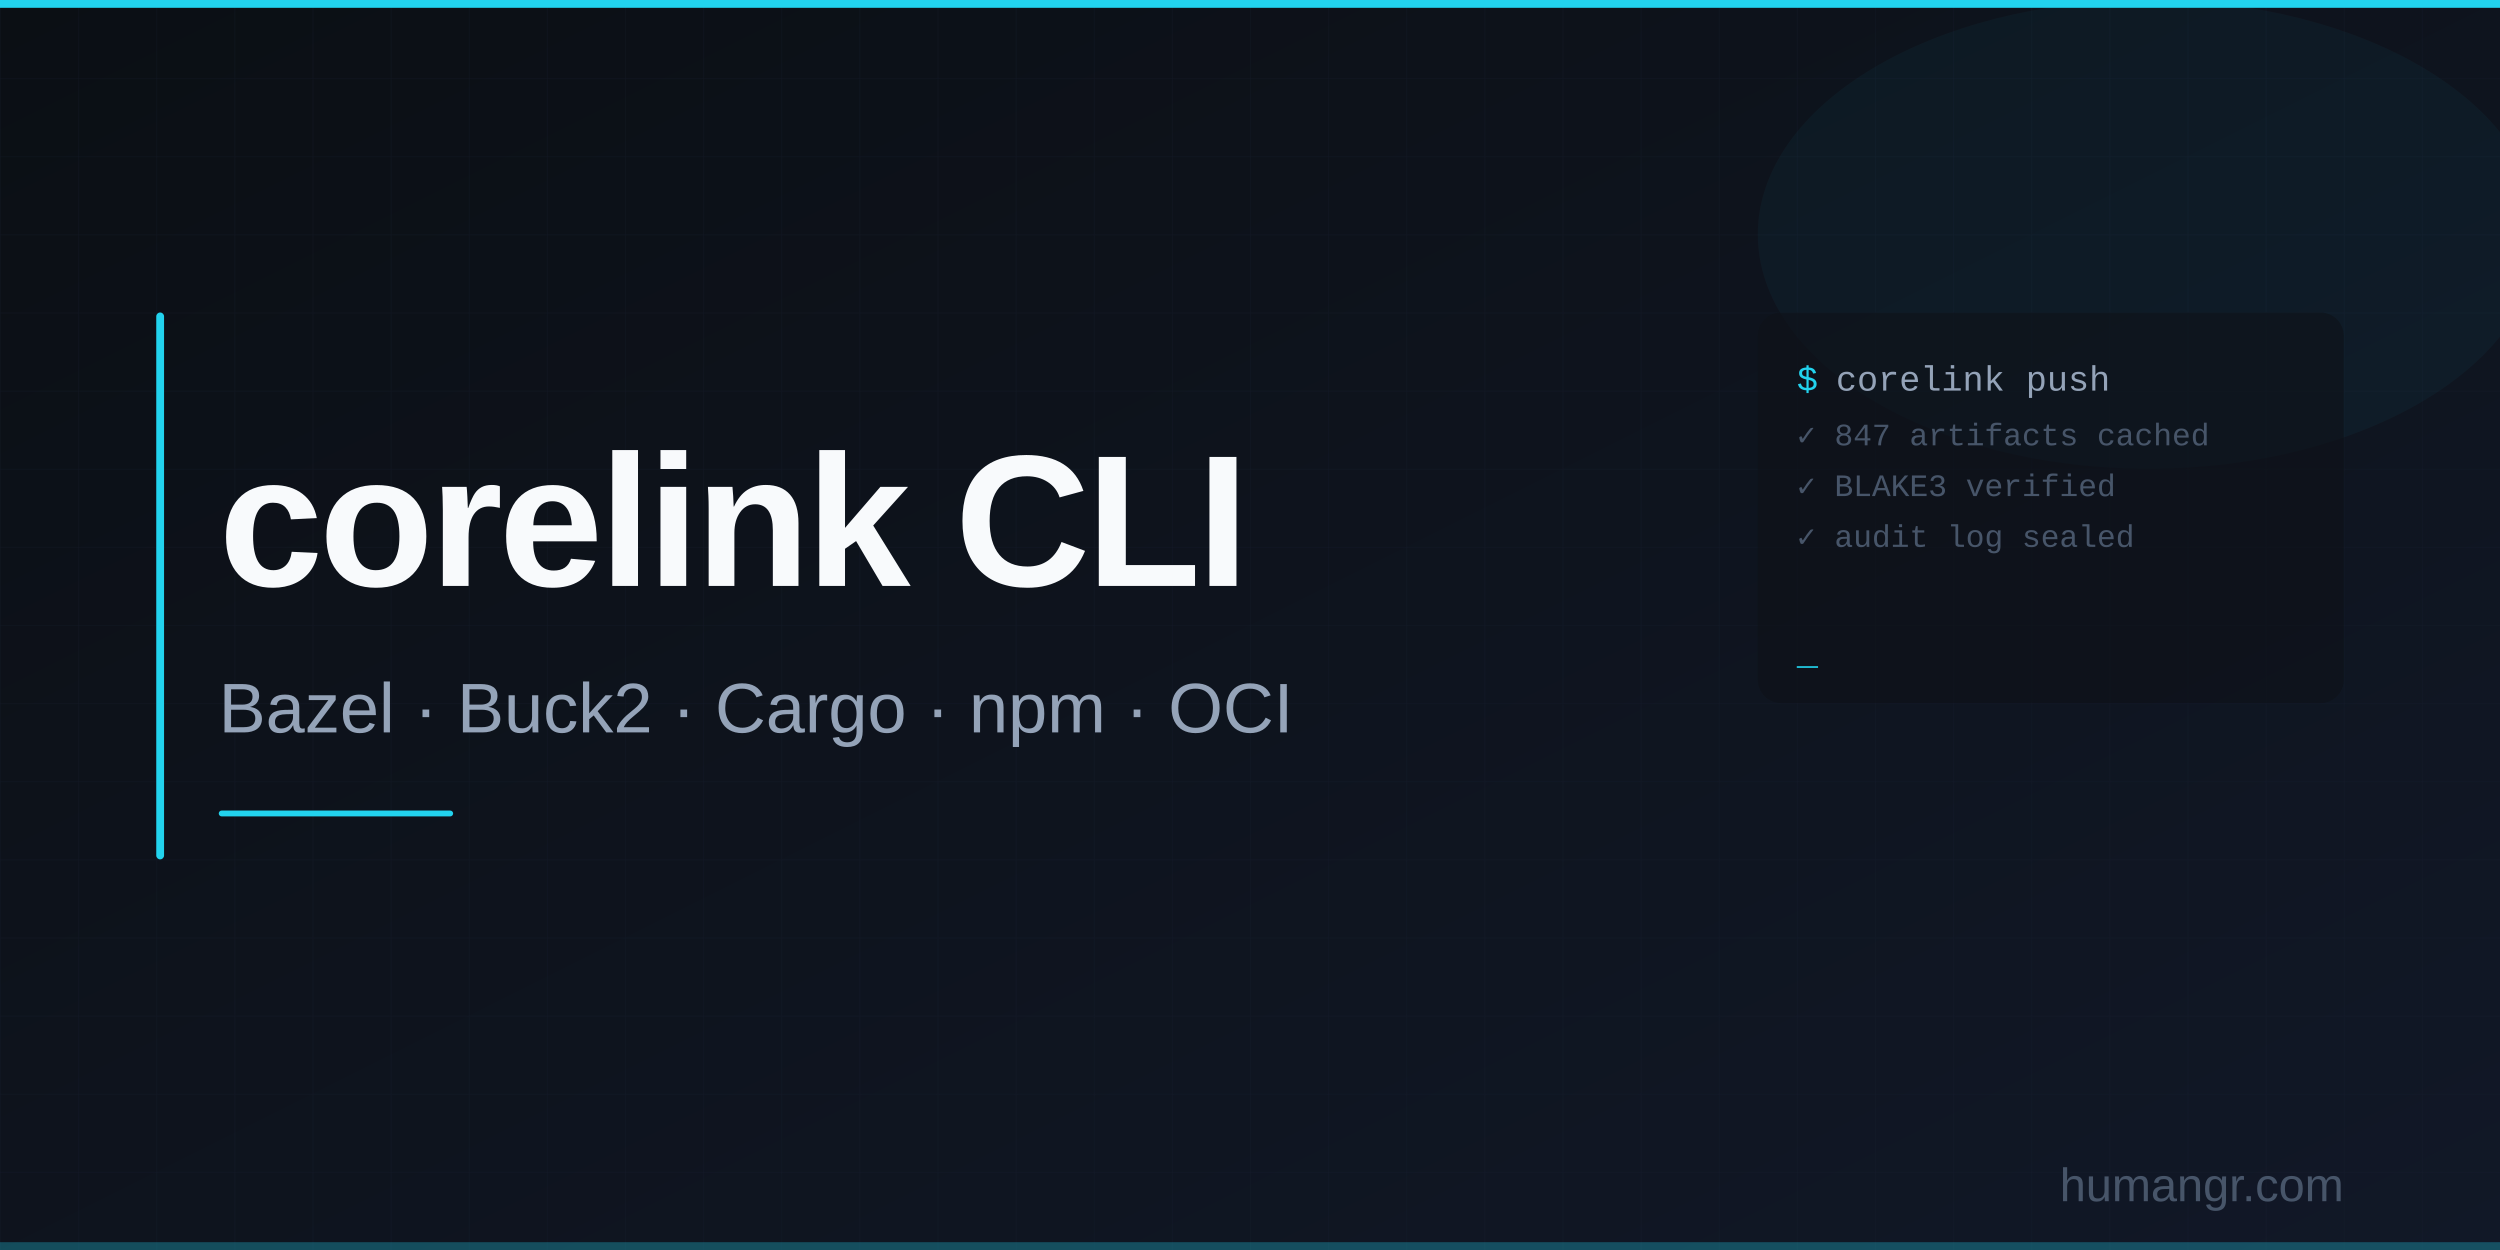
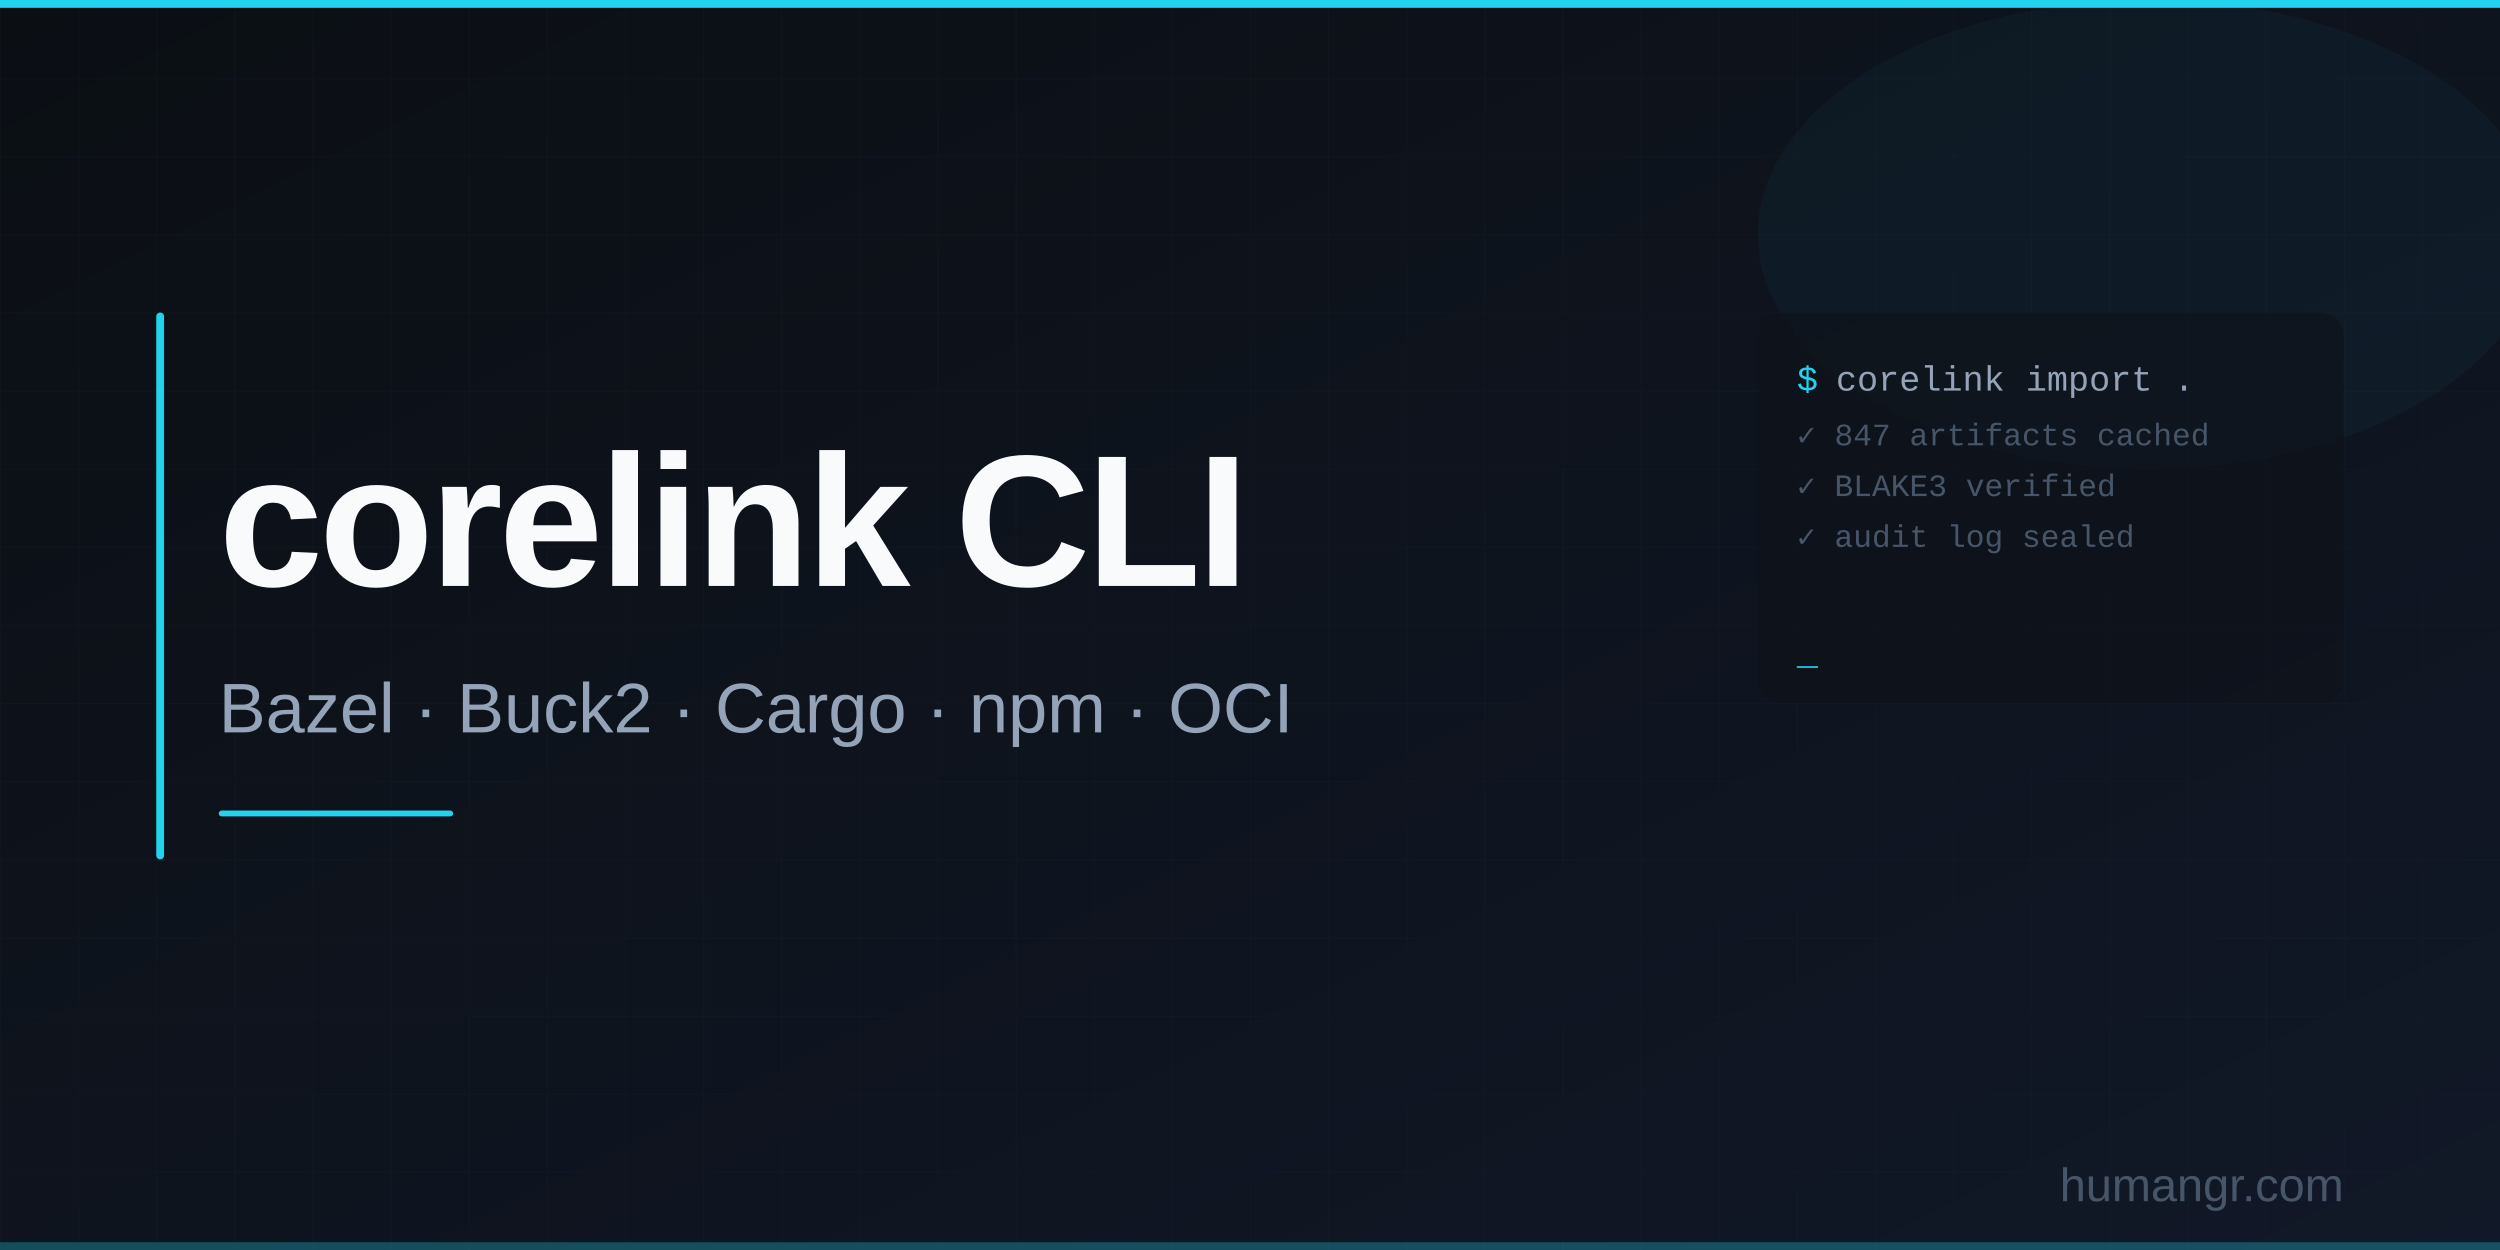
<svg xmlns="http://www.w3.org/2000/svg" width="1280" height="640" viewBox="0 0 1280 640">
  <defs>
    <linearGradient id="bgGrad" x1="0%" y1="0%" x2="100%" y2="100%">
      <stop offset="0%" style="stop-color:#0B0F14;stop-opacity:1" />
      <stop offset="100%" style="stop-color:#111827;stop-opacity:1" />
    </linearGradient>
    <pattern id="grid" width="40" height="40" patternUnits="userSpaceOnUse">
      <path d="M 40 0 L 0 0 0 40" fill="none" stroke="#1a2235" stroke-width="0.5" />
    </pattern>
  </defs>
  <rect width="1280" height="640" fill="url(#bgGrad)" />
  <rect width="1280" height="640" fill="url(#grid)" opacity="0.4" />
  <rect x="0" y="0" width="1280" height="4" fill="#22D3EE" />
  <rect x="80" y="160" width="4" height="280" fill="#22D3EE" rx="2" />
  <ellipse cx="1100" cy="120" rx="200" ry="120" fill="#22D3EE" opacity="0.04" />
  <rect x="900" y="160" width="300" height="200" rx="12" fill="#0D1117" opacity="0.6" />
  <text x="920" y="200" font-family="'SF Mono', 'Fira Code', 'Courier New', monospace" font-size="18" fill="#22D3EE">$</text>
-   <text x="940" y="200" font-family="'SF Mono', 'Fira Code', 'Courier New', monospace" font-size="18" fill="#94A3B8"> corelink push</text>
+   <text x="940" y="200" font-family="'SF Mono', 'Fira Code', 'Courier New', monospace" font-size="18" fill="#94A3B8"> corelink import .</text>
  <text x="920" y="228" font-family="'SF Mono', 'Fira Code', 'Courier New', monospace" font-size="16" fill="#475569">✓ 847 artifacts cached</text>
  <text x="920" y="254" font-family="'SF Mono', 'Fira Code', 'Courier New', monospace" font-size="16" fill="#475569">✓ BLAKE3 verified</text>
  <text x="920" y="280" font-family="'SF Mono', 'Fira Code', 'Courier New', monospace" font-size="16" fill="#475569">✓ audit log sealed</text>
  <text x="920" y="340" font-family="'SF Mono', 'Fira Code', 'Courier New', monospace" font-size="18" fill="#22D3EE">_</text>
  <text x="112" y="300" font-family="system-ui, -apple-system, 'Helvetica Neue', Arial, sans-serif" font-size="96" font-weight="700" fill="#F8FAFC" letter-spacing="-2">corelink CLI</text>
  <text x="112" y="375" font-family="system-ui, -apple-system, 'Helvetica Neue', Arial, sans-serif" font-size="36" font-weight="400" fill="#94A3B8">Bazel · Buck2 · Cargo · npm · OCI</text>
  <rect x="112" y="415" width="120" height="3" fill="#22D3EE" rx="1.5" />
  <text x="1200" y="615" font-family="system-ui, -apple-system, 'Helvetica Neue', Arial, sans-serif" font-size="24" font-weight="400" fill="#475569" text-anchor="end">humangr.com</text>
  <rect x="0" y="636" width="1280" height="4" fill="#22D3EE" opacity="0.3" />
</svg>
